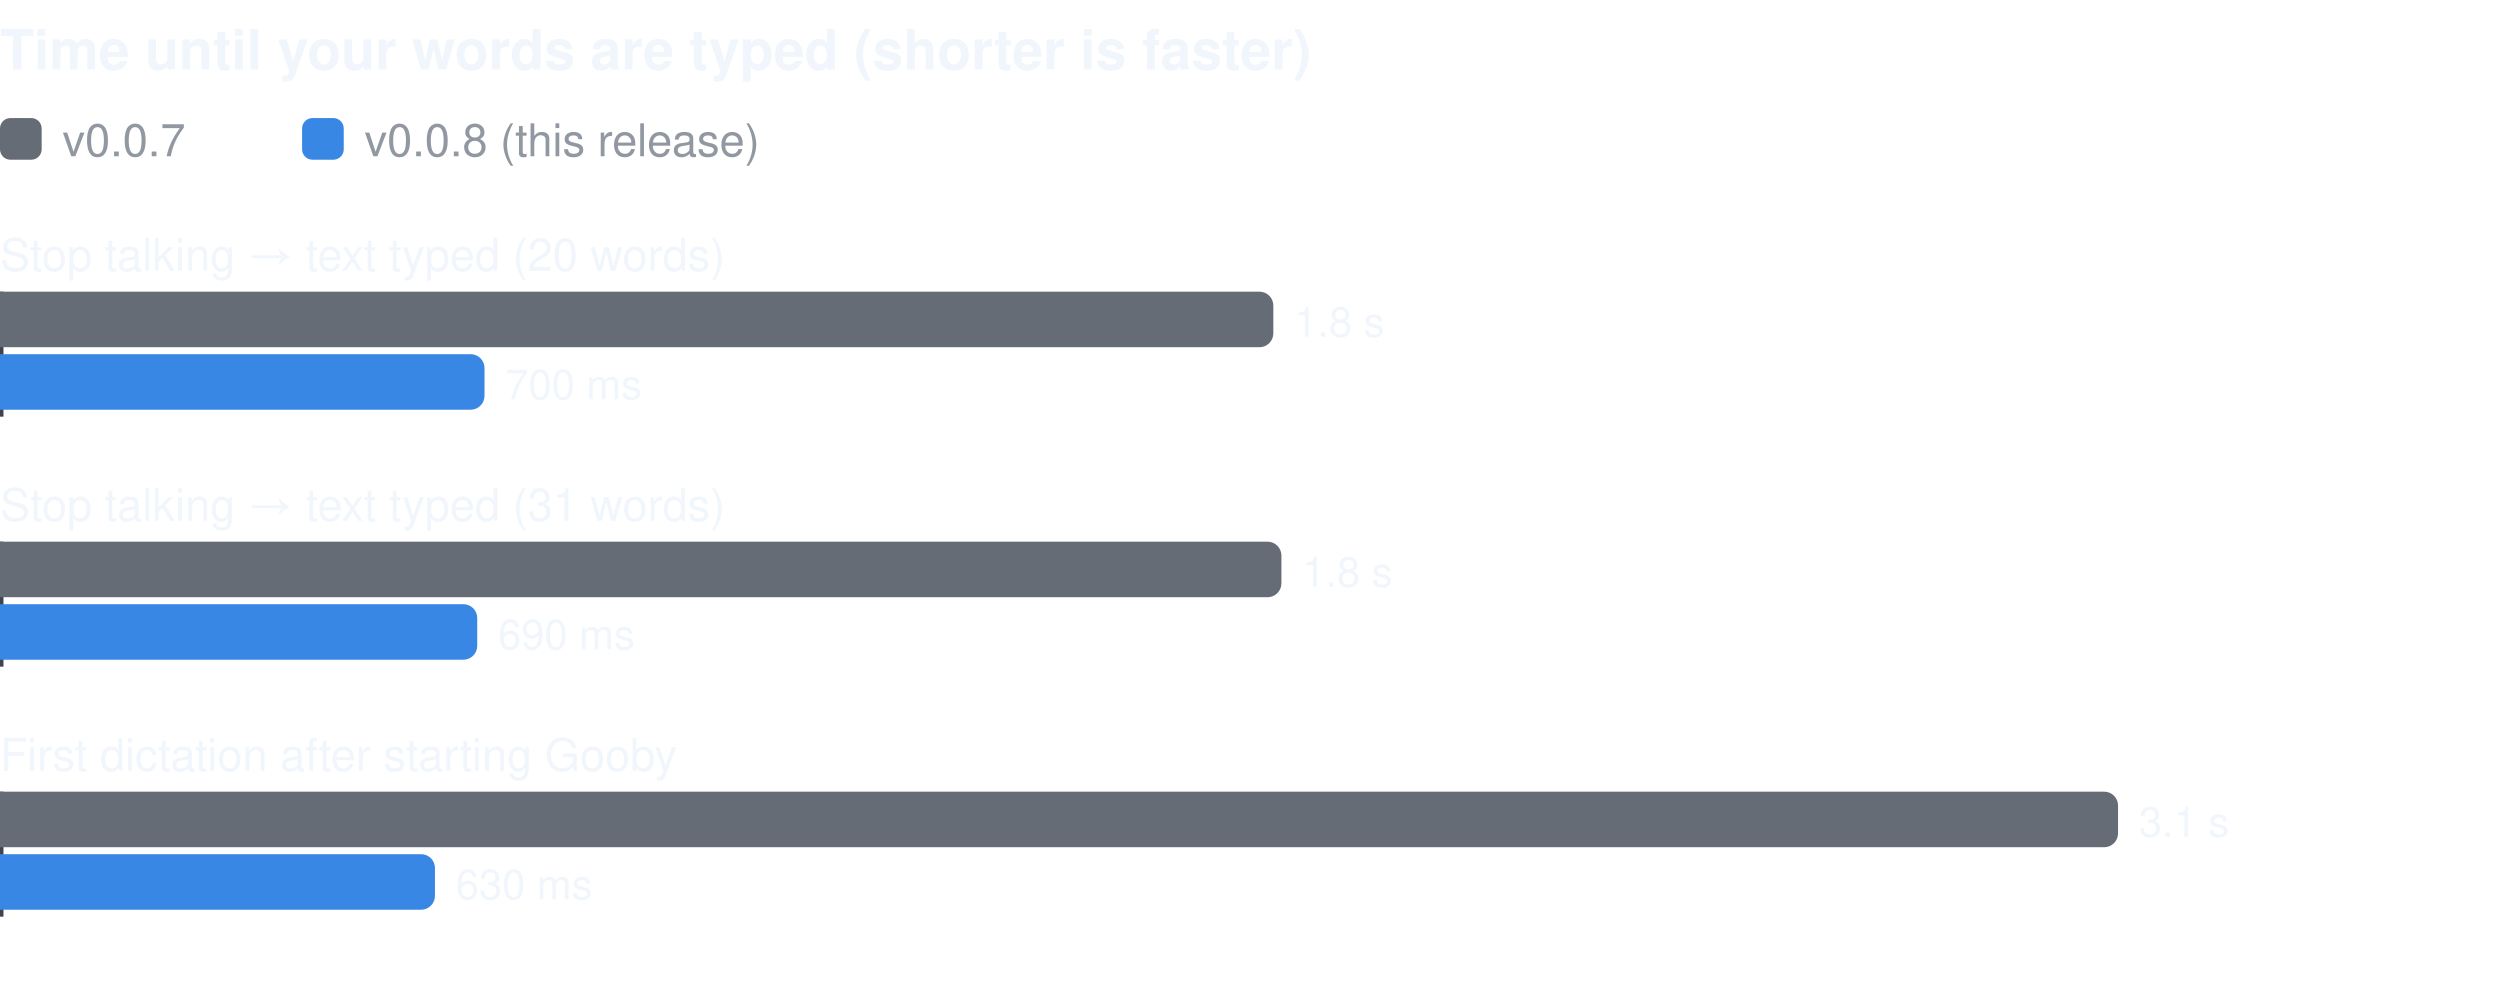
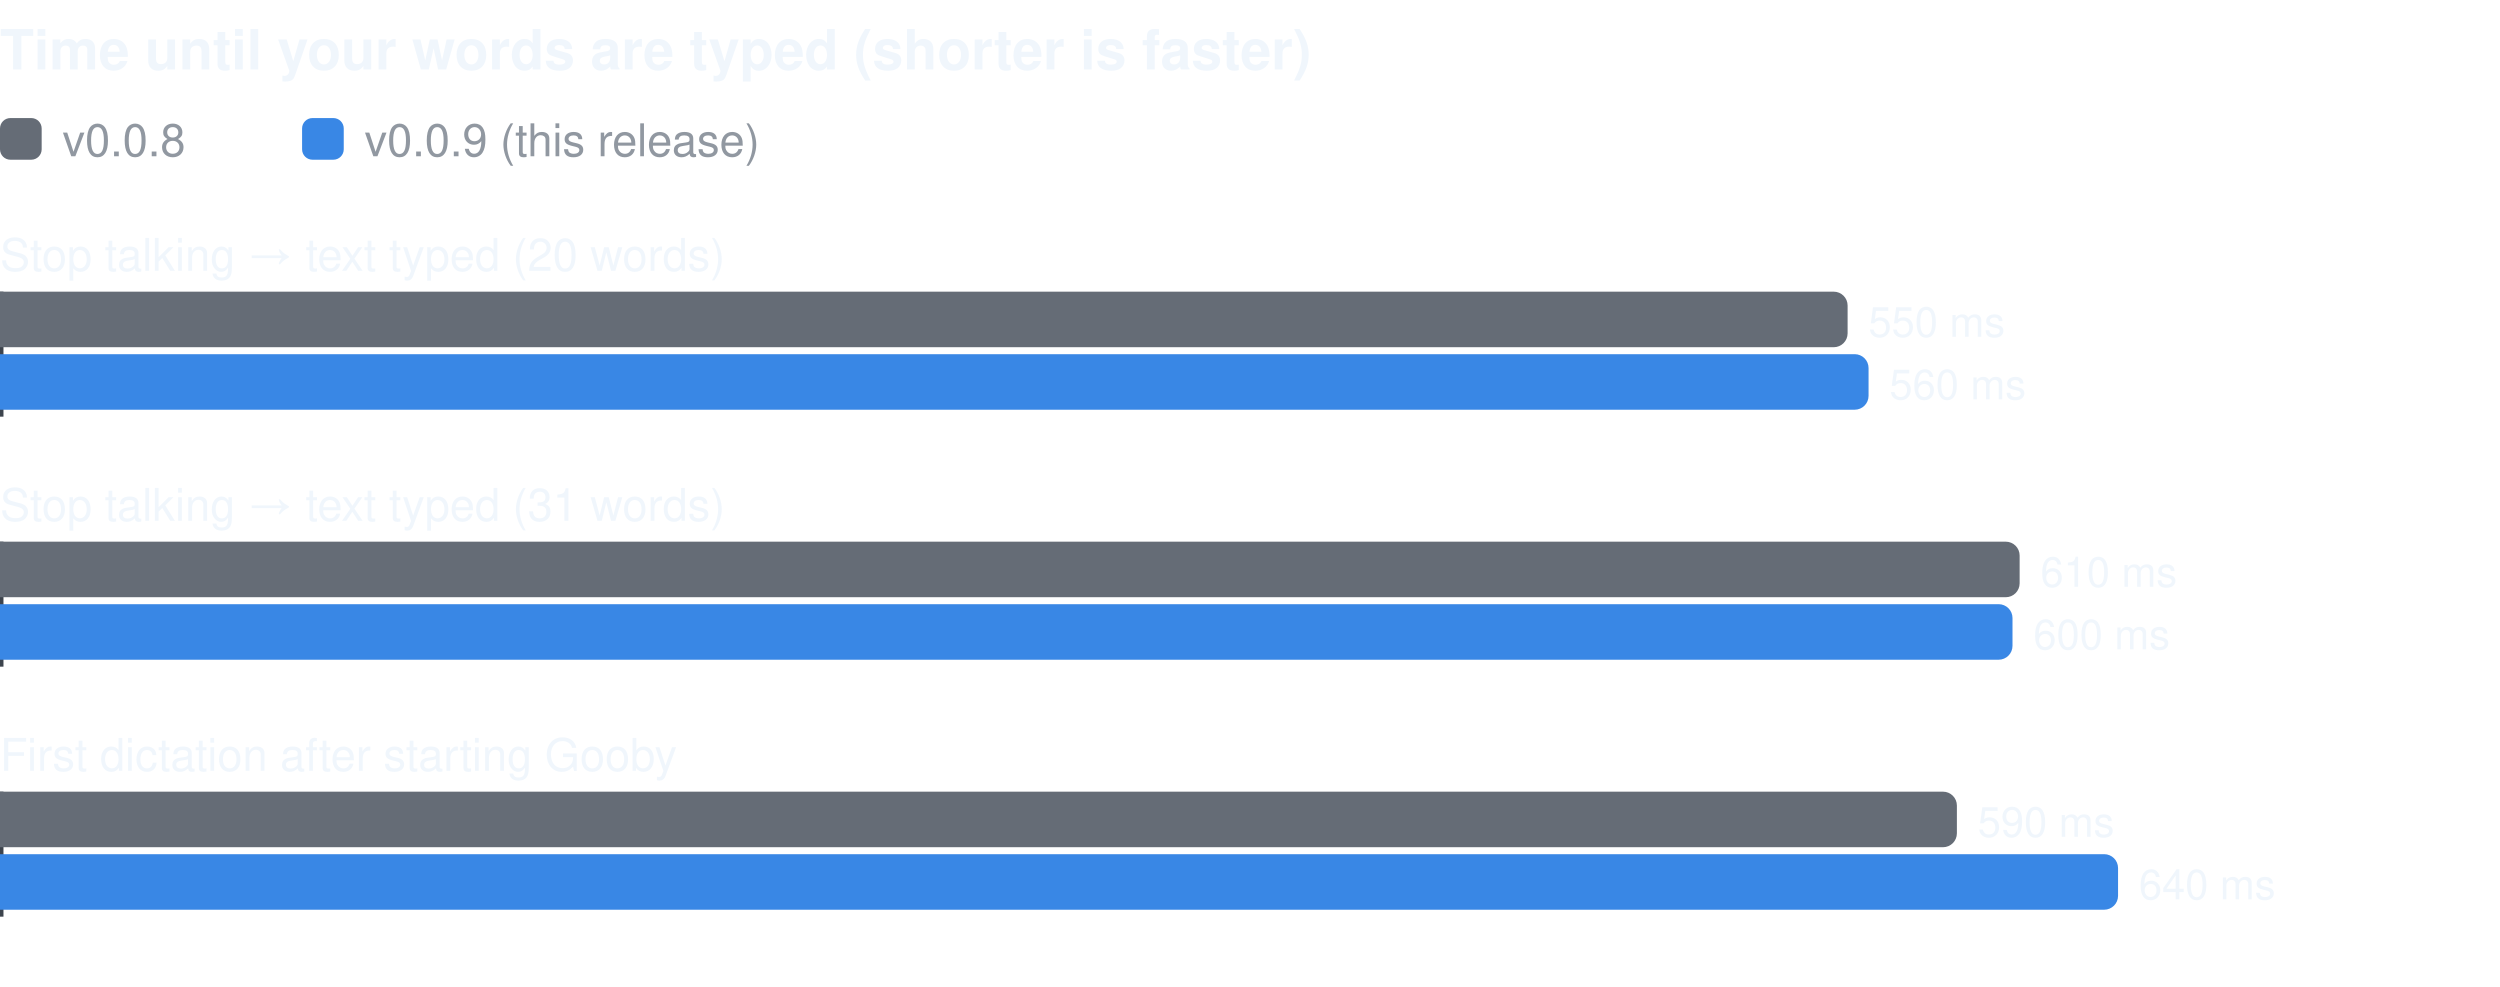
<svg xmlns="http://www.w3.org/2000/svg" width="720" height="284" viewBox="0 0 720 284" role="img" aria-label="Time until your words are typed (shorter is faster)" font-family="-apple-system, BlinkMacSystemFont, 'Segoe UI', Helvetica, Arial, sans-serif">
  <text x="0" y="20" font-size="16" font-weight="600" fill="#f0f6fc">Time until your words are typed (shorter is faster)</text>
  <rect x="0" y="34" width="12" height="12" rx="3" fill="#656c76" />
-   <text x="18" y="45" font-size="13" fill="#9198a1">v0.0.7</text>
+   <text x="18" y="45" font-size="13" fill="#9198a1">v0.0.8</text>
  <rect x="87" y="34" width="12" height="12" rx="3" fill="#3987e5" />
-   <text x="105" y="45" font-size="13" fill="#9198a1">v0.0.8 (this release)</text>
+   <text x="105" y="45" font-size="13" fill="#9198a1">v0.0.9 (this release)</text>
  <text x="0" y="78" font-size="13" fill="#f0f6fc">Stop talking → text typed (20 words)</text>
  <line x1="0.5" y1="84" x2="0.5" y2="120" stroke="#3d444d" />
-   <path d="M0 84H362.718A4 4 0 0 1 366.718 88V96A4 4 0 0 1 362.718 100H0Z" fill="#656c76" />
-   <text x="372.718" y="97" font-size="12" fill="#f0f6fc">1.8 s</text>
-   <path d="M0 102H135.541A4 4 0 0 1 139.541 106V114A4 4 0 0 1 135.541 118H0Z" fill="#3987e5" />
-   <text x="145.541" y="115" font-size="12" fill="#f0f6fc">700 ms</text>
+   <path d="M0 84H528.111A4 4 0 0 1 532.111 88V96A4 4 0 0 1 528.111 100H0Z" fill="#656c76" />
+   <text x="538.111" y="97" font-size="12" fill="#f0f6fc">550 ms</text>
+   <path d="M0 102H534.146A4 4 0 0 1 538.146 106V114A4 4 0 0 1 534.146 118H0Z" fill="#3987e5" />
+   <text x="544.146" y="115" font-size="12" fill="#f0f6fc">560 ms</text>
  <text x="0" y="150" font-size="13" fill="#f0f6fc">Stop talking → text typed (31 words)</text>
  <line x1="0.5" y1="156" x2="0.5" y2="192" stroke="#3d444d" />
-   <path d="M0 156H365.049A4 4 0 0 1 369.049 160V168A4 4 0 0 1 365.049 172H0Z" fill="#656c76" />
-   <text x="375.049" y="169" font-size="12" fill="#f0f6fc">1.8 s</text>
-   <path d="M0 174H133.443A4 4 0 0 1 137.443 178V186A4 4 0 0 1 133.443 190H0Z" fill="#3987e5" />
-   <text x="143.443" y="187" font-size="12" fill="#f0f6fc">690 ms</text>
+   <path d="M0 156H577.655A4 4 0 0 1 581.655 160V168A4 4 0 0 1 577.655 172H0Z" fill="#656c76" />
+   <text x="587.655" y="169" font-size="12" fill="#f0f6fc">610 ms</text>
+   <path d="M0 174H575.601A4 4 0 0 1 579.601 178V186A4 4 0 0 1 575.601 190H0Z" fill="#3987e5" />
+   <text x="585.601" y="187" font-size="12" fill="#f0f6fc">600 ms</text>
  <text x="0" y="222" font-size="13" fill="#f0f6fc">First dictation after starting Gooby</text>
  <line x1="0.5" y1="228" x2="0.5" y2="264" stroke="#3d444d" />
-   <path d="M0 228H606A4 4 0 0 1 610 232V240A4 4 0 0 1 606 244H0Z" fill="#656c76" />
-   <text x="616" y="241" font-size="12" fill="#f0f6fc">3.1 s</text>
-   <path d="M0 246H121.273A4 4 0 0 1 125.273 250V258A4 4 0 0 1 121.273 262H0Z" fill="#3987e5" />
-   <text x="131.273" y="259" font-size="12" fill="#f0f6fc">630 ms</text>
+   <path d="M0 228H559.584A4 4 0 0 1 563.584 232V240A4 4 0 0 1 559.584 244H0Z" fill="#656c76" />
+   <text x="569.584" y="241" font-size="12" fill="#f0f6fc">590 ms</text>
+   <path d="M0 246H606A4 4 0 0 1 610 250V258A4 4 0 0 1 606 262H0Z" fill="#3987e5" />
+   <text x="616" y="259" font-size="12" fill="#f0f6fc">640 ms</text>
</svg>
